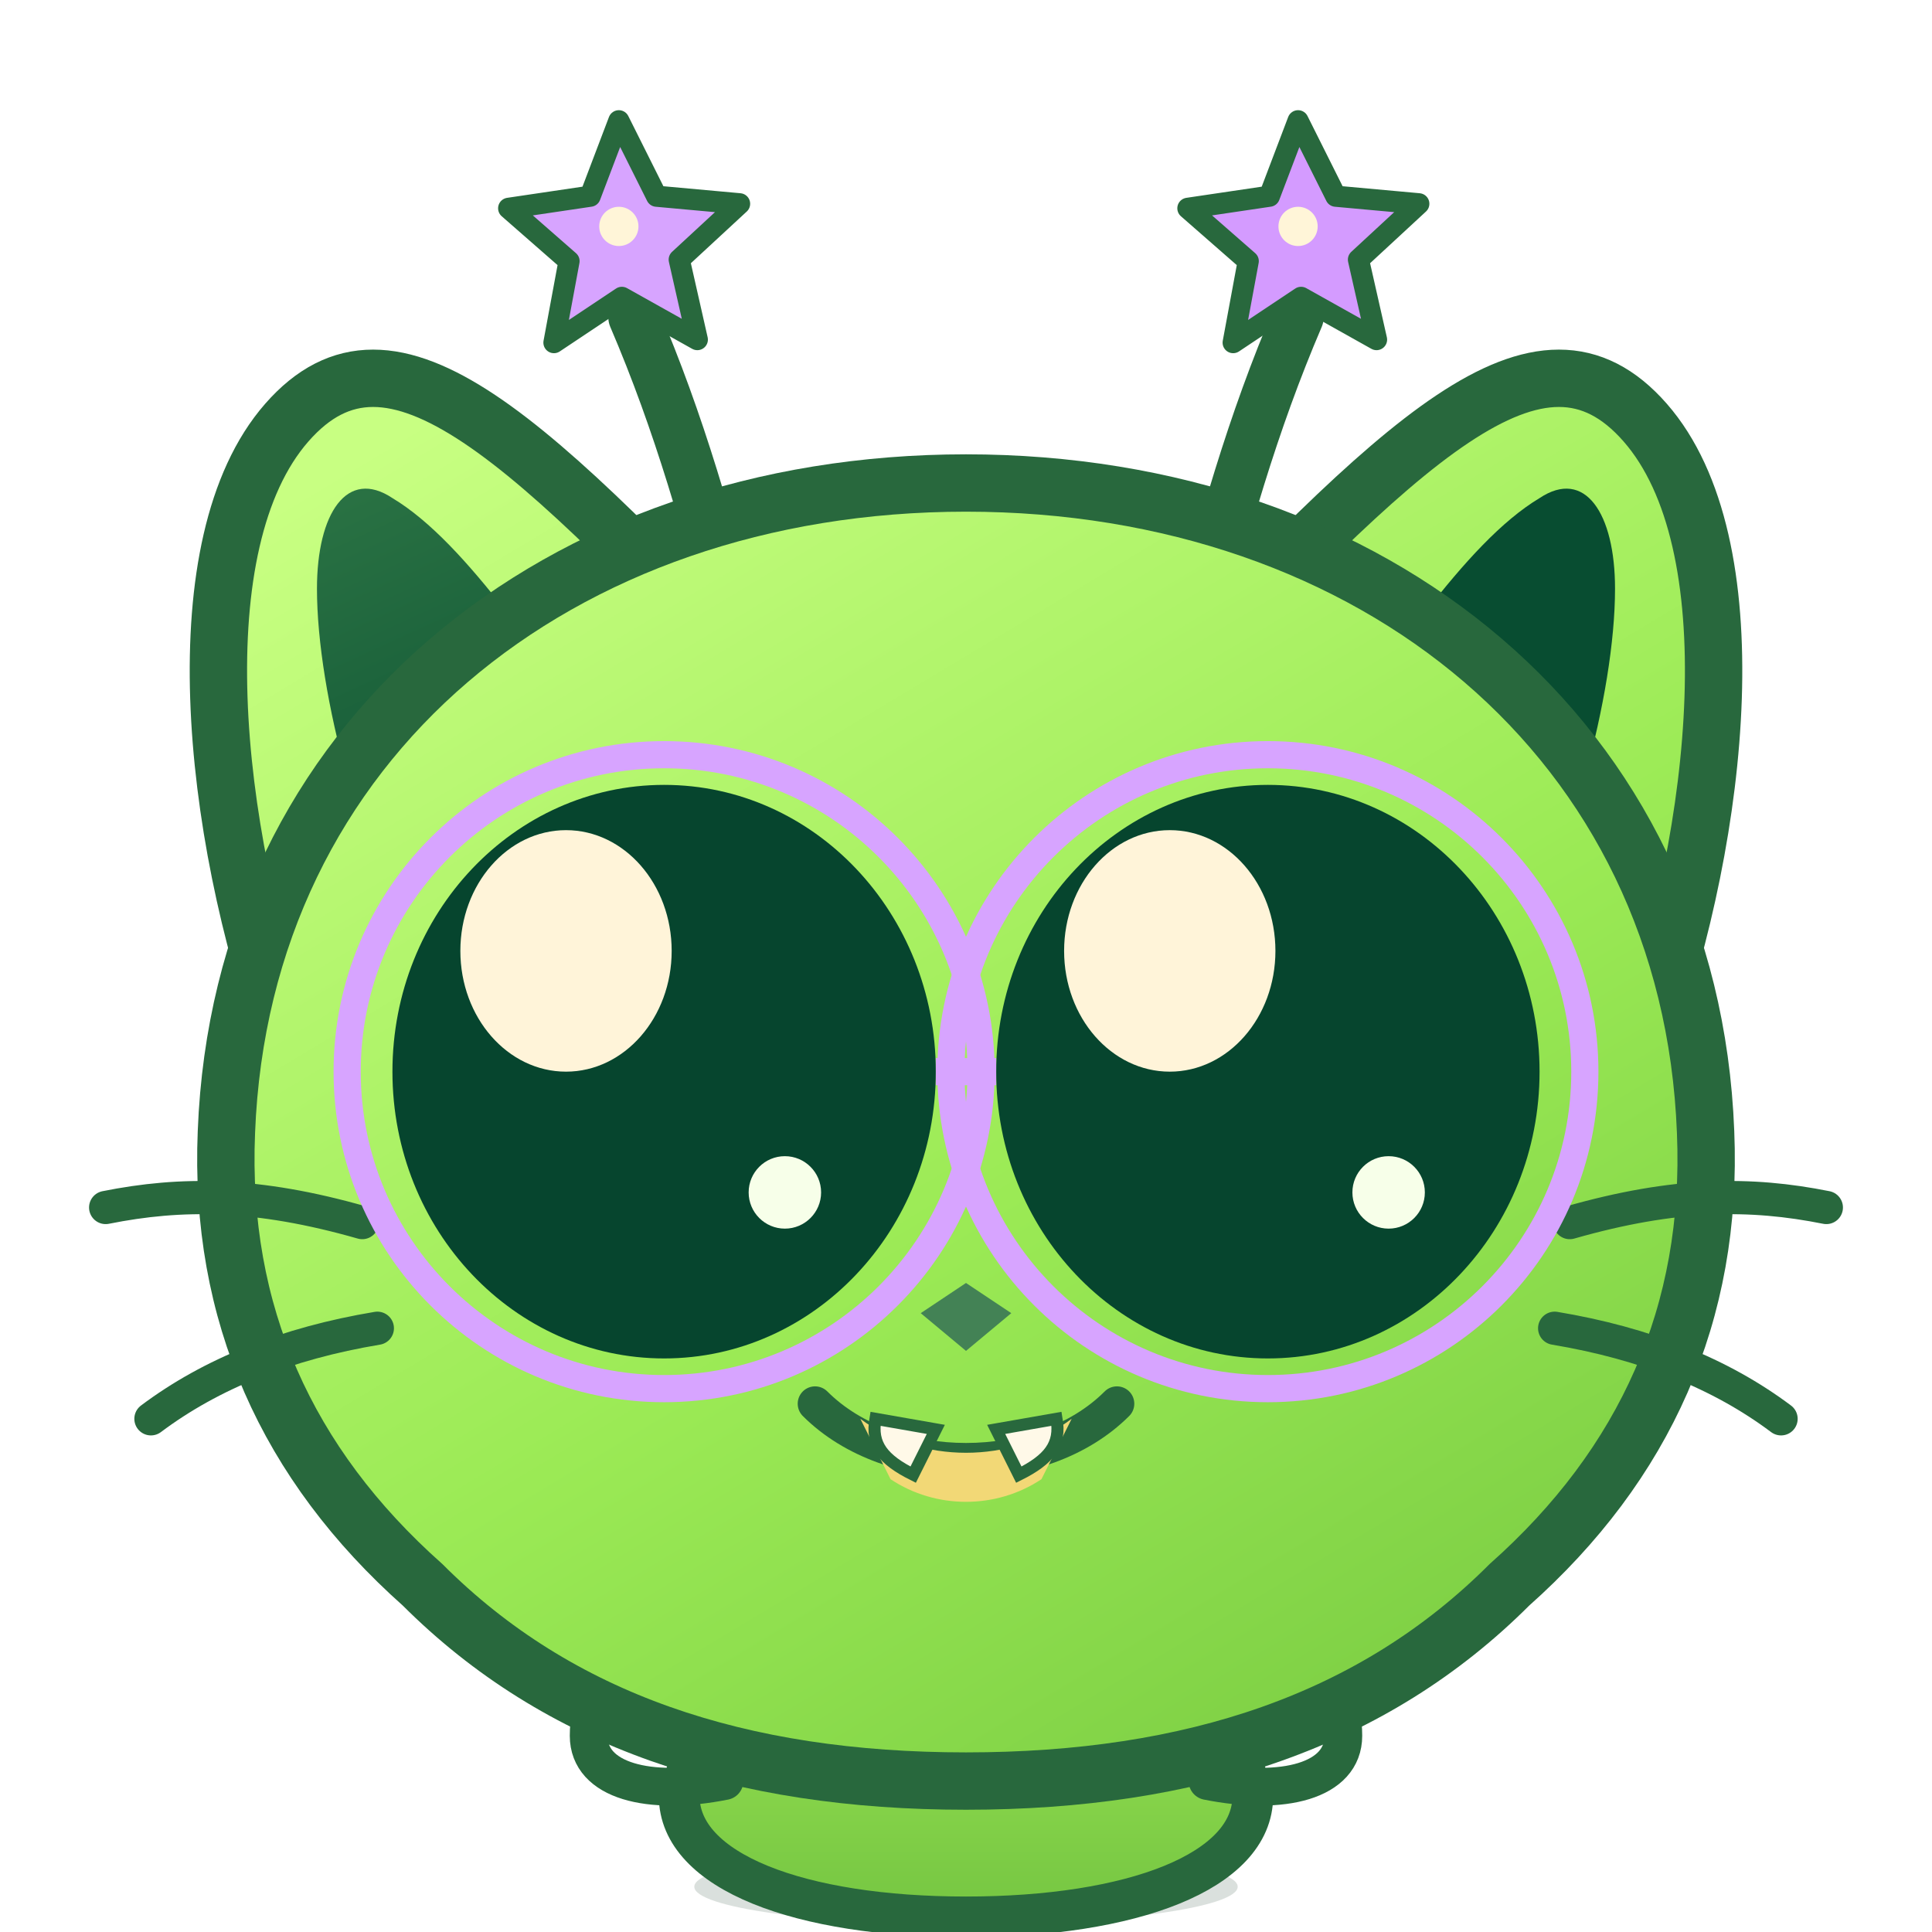
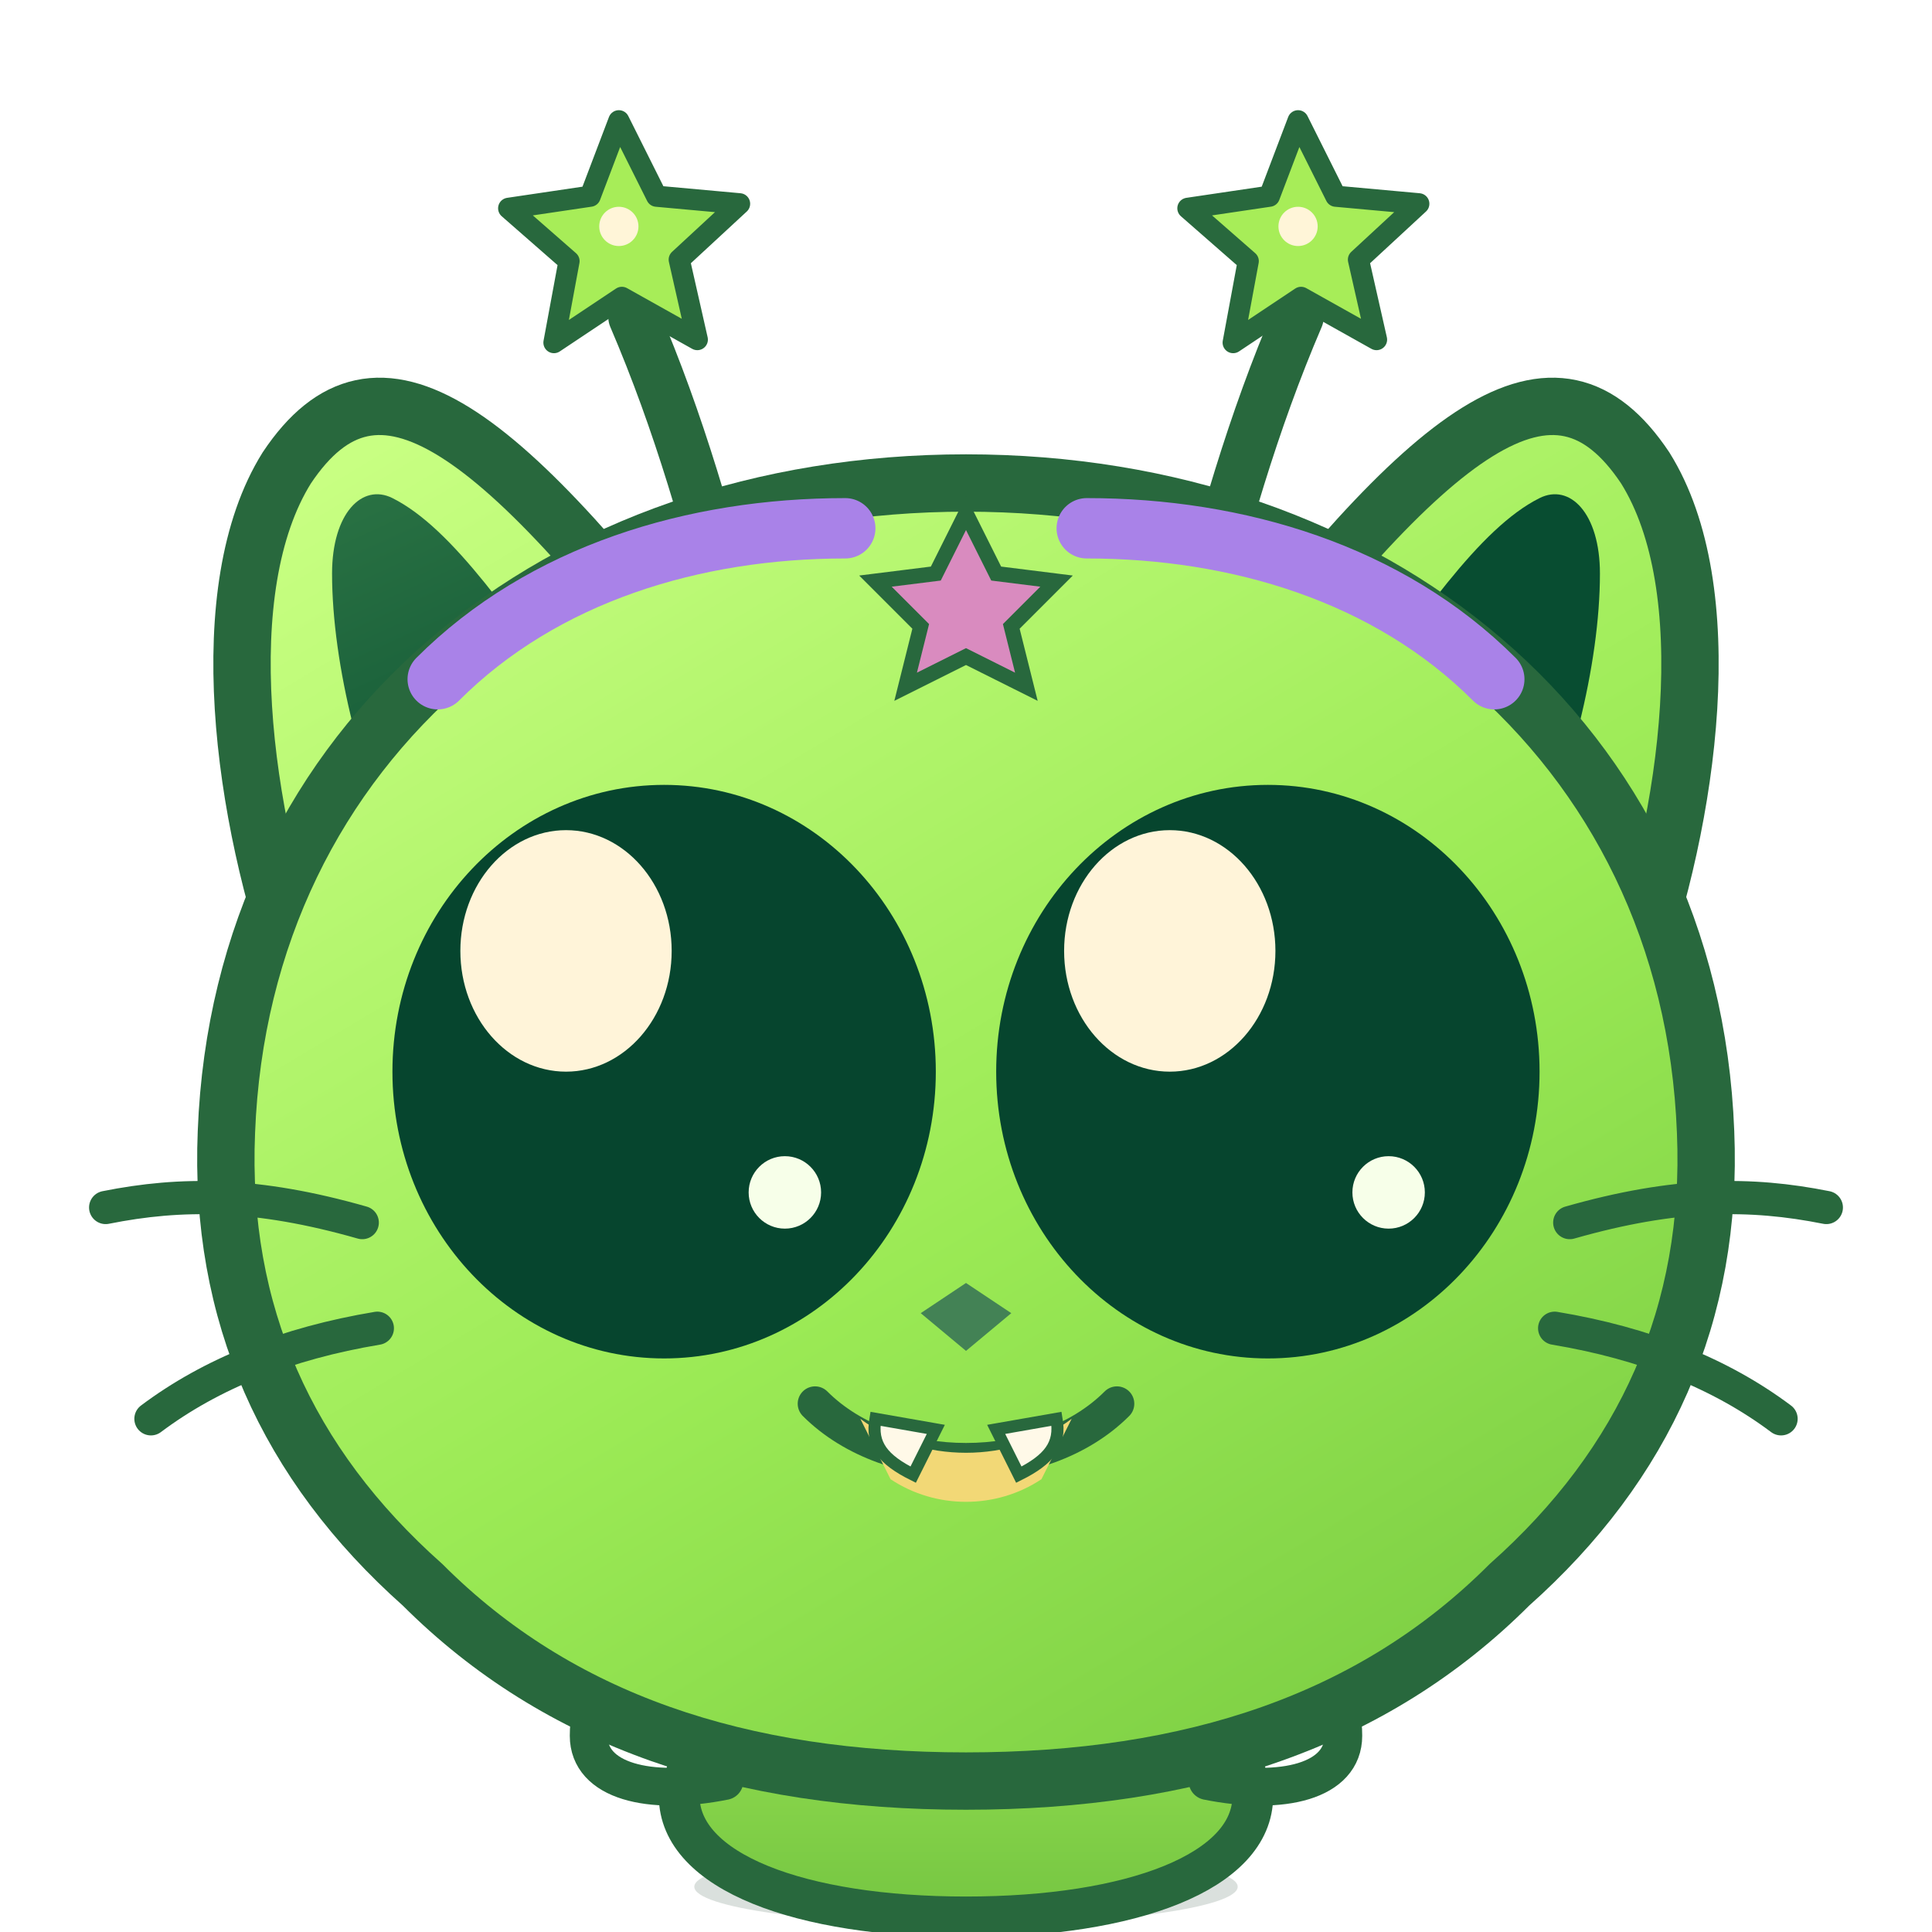
<svg xmlns="http://www.w3.org/2000/svg" viewBox="0 0 128 128" fill="none">
  <defs>
    <linearGradient id="fur" x1="34" y1="24" x2="91" y2="119" gradientUnits="userSpaceOnUse">
      <stop stop-color="#C8FF82" />
      <stop offset=".58" stop-color="#9BEA55" />
      <stop offset="1" stop-color="#7BCD43" />
    </linearGradient>
    <linearGradient id="ear" x1="24" y1="24" x2="41" y2="61" gradientUnits="userSpaceOnUse">
      <stop stop-color="#317A47" />
      <stop offset="1" stop-color="#084D31" />
    </linearGradient>
    <linearGradient id="body" x1="64" y1="102" x2="64" y2="128" gradientUnits="userSpaceOnUse">
      <stop stop-color="#A7EE58" />
      <stop offset="1" stop-color="#73C441" />
    </linearGradient>
  </defs>
  <ellipse cx="64" cy="125" rx="18" ry="2.5" fill="#163A24" opacity=".16" />
  <path d="M49 106c1-9 7-13 15-13s14 4 15 13l4 13c0 5-8 8-19 8s-19-3-19-8z" fill="url(#body)" stroke="#28683D" stroke-width="2.7" />
  <path d="M48 109c-6-1-9 2-9 6 0 3 4 4 9 3m32-9c6-1 9 2 9 6 0 3-4 4-9 3" stroke="#28683D" stroke-width="2.5" stroke-linecap="round" />
-   <path d="M19 69c-5-14-7-33 0-41 7-8 16 1 33 19l-4 27z" fill="url(#fur)" stroke="#28683D" stroke-width="3.8" stroke-linejoin="round" />
-   <path d="M109 69c5-14 7-33 0-41-7-8-16 1-33 19l4 27z" fill="url(#fur)" stroke="#28683D" stroke-width="3.8" stroke-linejoin="round" />
-   <path d="M21 39c0-5 2-8 5-6 5 3 10 11 16 19-6 2-11 6-14 12-4-7-7-18-7-25Zm86 0c0-5-2-8-5-6-5 3-10 11-16 19 6 2 11 6 14 12 4-7 7-18 7-25Z" fill="url(#ear)" />
+   <path d="M20 65c-4-11-6-26-1-34 6-9 14-3 29 17l-5 25z" fill="url(#fur)" stroke="#28683D" stroke-width="3.8" stroke-linejoin="round" />
+   <path d="M108 65c4-11 6-26 1-34-6-9-14-3-29 17l5 25z" fill="url(#fur)" stroke="#28683D" stroke-width="3.8" stroke-linejoin="round" />
+   <path d="M22 38c0-4 2-6 4-5 4 2 8 8 13 15-5 2-9 5-12 10-3-6-5-14-5-20Zm84 0c0-4-2-6-4-5-4 2-8 8-13 15 5 2 9 5 12 10 3-6 5-14 5-20Z" fill="url(#ear)" />
  <path d="M49 43c-2-8-4-15-7-22m37 22c2-8 4-15 7-22" stroke="#28683D" stroke-width="3.4" stroke-linecap="round" />
-   <path d="m41 8 2.5 5 5.5.5-4 3.7 1.2 5.3-5-2.8-4.5 3 1-5.4-4-3.5 5.4-.8Z" fill="#D7A4FF" stroke="#28683D" stroke-width="1.4" stroke-linejoin="round" />
-   <path d="m86 8 2.5 5 5.5.5-4 3.7 1.2 5.3-5-2.8-4.5 3 1-5.4-4-3.5 5.4-.8Z" fill="#D49BFF" stroke="#28683D" stroke-width="1.4" stroke-linejoin="round" />
+   <path d="m41 8 2.5 5 5.5.5-4 3.7 1.2 5.3-5-2.8-4.5 3 1-5.4-4-3.5 5.4-.8Z" fill="#A7ED58" stroke="#28683D" stroke-width="1.4" stroke-linejoin="round" />
+   <path d="m86 8 2.5 5 5.5.5-4 3.7 1.2 5.3-5-2.8-4.5 3 1-5.4-4-3.5 5.4-.8Z" fill="#A7ED58" stroke="#28683D" stroke-width="1.4" stroke-linejoin="round" />
  <circle cx="41" cy="15" r="1.3" fill="#FFF5D8" />
  <circle cx="86" cy="15" r="1.3" fill="#FFF5D8" />
  <path d="M64 32c-27 0-48 17-49 43-.5 12 4 22 13 30 9 9 21 13 36 13s27-4 36-13c9-8 13.5-18 13-30-1-26-22-43-49-43Z" fill="url(#fur)" stroke="#28683D" stroke-width="3.8" />
  <path d="M24 81c-7-2-12-2-17-1m18 8c-6 1-11 3-15 6m94-13c7-2 12-2 17-1m-18 8c6 1 11 3 15 6" stroke="#28683D" stroke-width="2.2" stroke-linecap="round" />
  <ellipse cx="44" cy="71" rx="18" ry="19" fill="#06452E" />
  <ellipse cx="84" cy="71" rx="18" ry="19" fill="#06452E" />
  <ellipse cx="37.5" cy="63" rx="7" ry="8" fill="#FFF4D9" />
  <ellipse cx="77.5" cy="63" rx="7" ry="8" fill="#FFF4D9" />
  <circle cx="52" cy="79" r="2.4" fill="#F7FFE9" />
  <circle cx="92" cy="79" r="2.4" fill="#F7FFE9" />
  <path d="m61 87 3-2 3 2-3 2.5z" fill="#438255" />
  <path d="M54 93c5 5 15 5 20 0" stroke="#28683D" stroke-width="2.3" stroke-linecap="round" />
  <path d="M57 94c4 3 10 3 14 0l-2 4c-3 2-7 2-10 0z" fill="#F2D876" />
  <path d="m58 94 4 .7-1.5 3c-2-1-2.8-2-2.5-3.7Zm12 0-4 .7 1.5 3c2-1 2.8-2 2.5-3.7Z" fill="#FFF9E8" stroke="#28683D" stroke-width=".8" />
-   <circle cx="44" cy="71" r="21" stroke="#D7A4FF" stroke-width="1.8" />
-   <circle cx="84" cy="71" r="21" stroke="#D7A4FF" stroke-width="1.8" />
-   <path d="M62 71h4" stroke="#D7A4FF" stroke-width="1.8" />
+   <path d="M29 45c7-7 17-10 27-10m16 0c10 0 20 3 27 10" stroke="#A982E8" stroke-width="4" stroke-linecap="round" />
+   <path d="m64 34 2 4 4 .5-3 3 1 4-4-2-4 2 1-4-3-3 4-.5z" fill="#D98BBF" stroke="#28683D" stroke-width="1" />
</svg>
